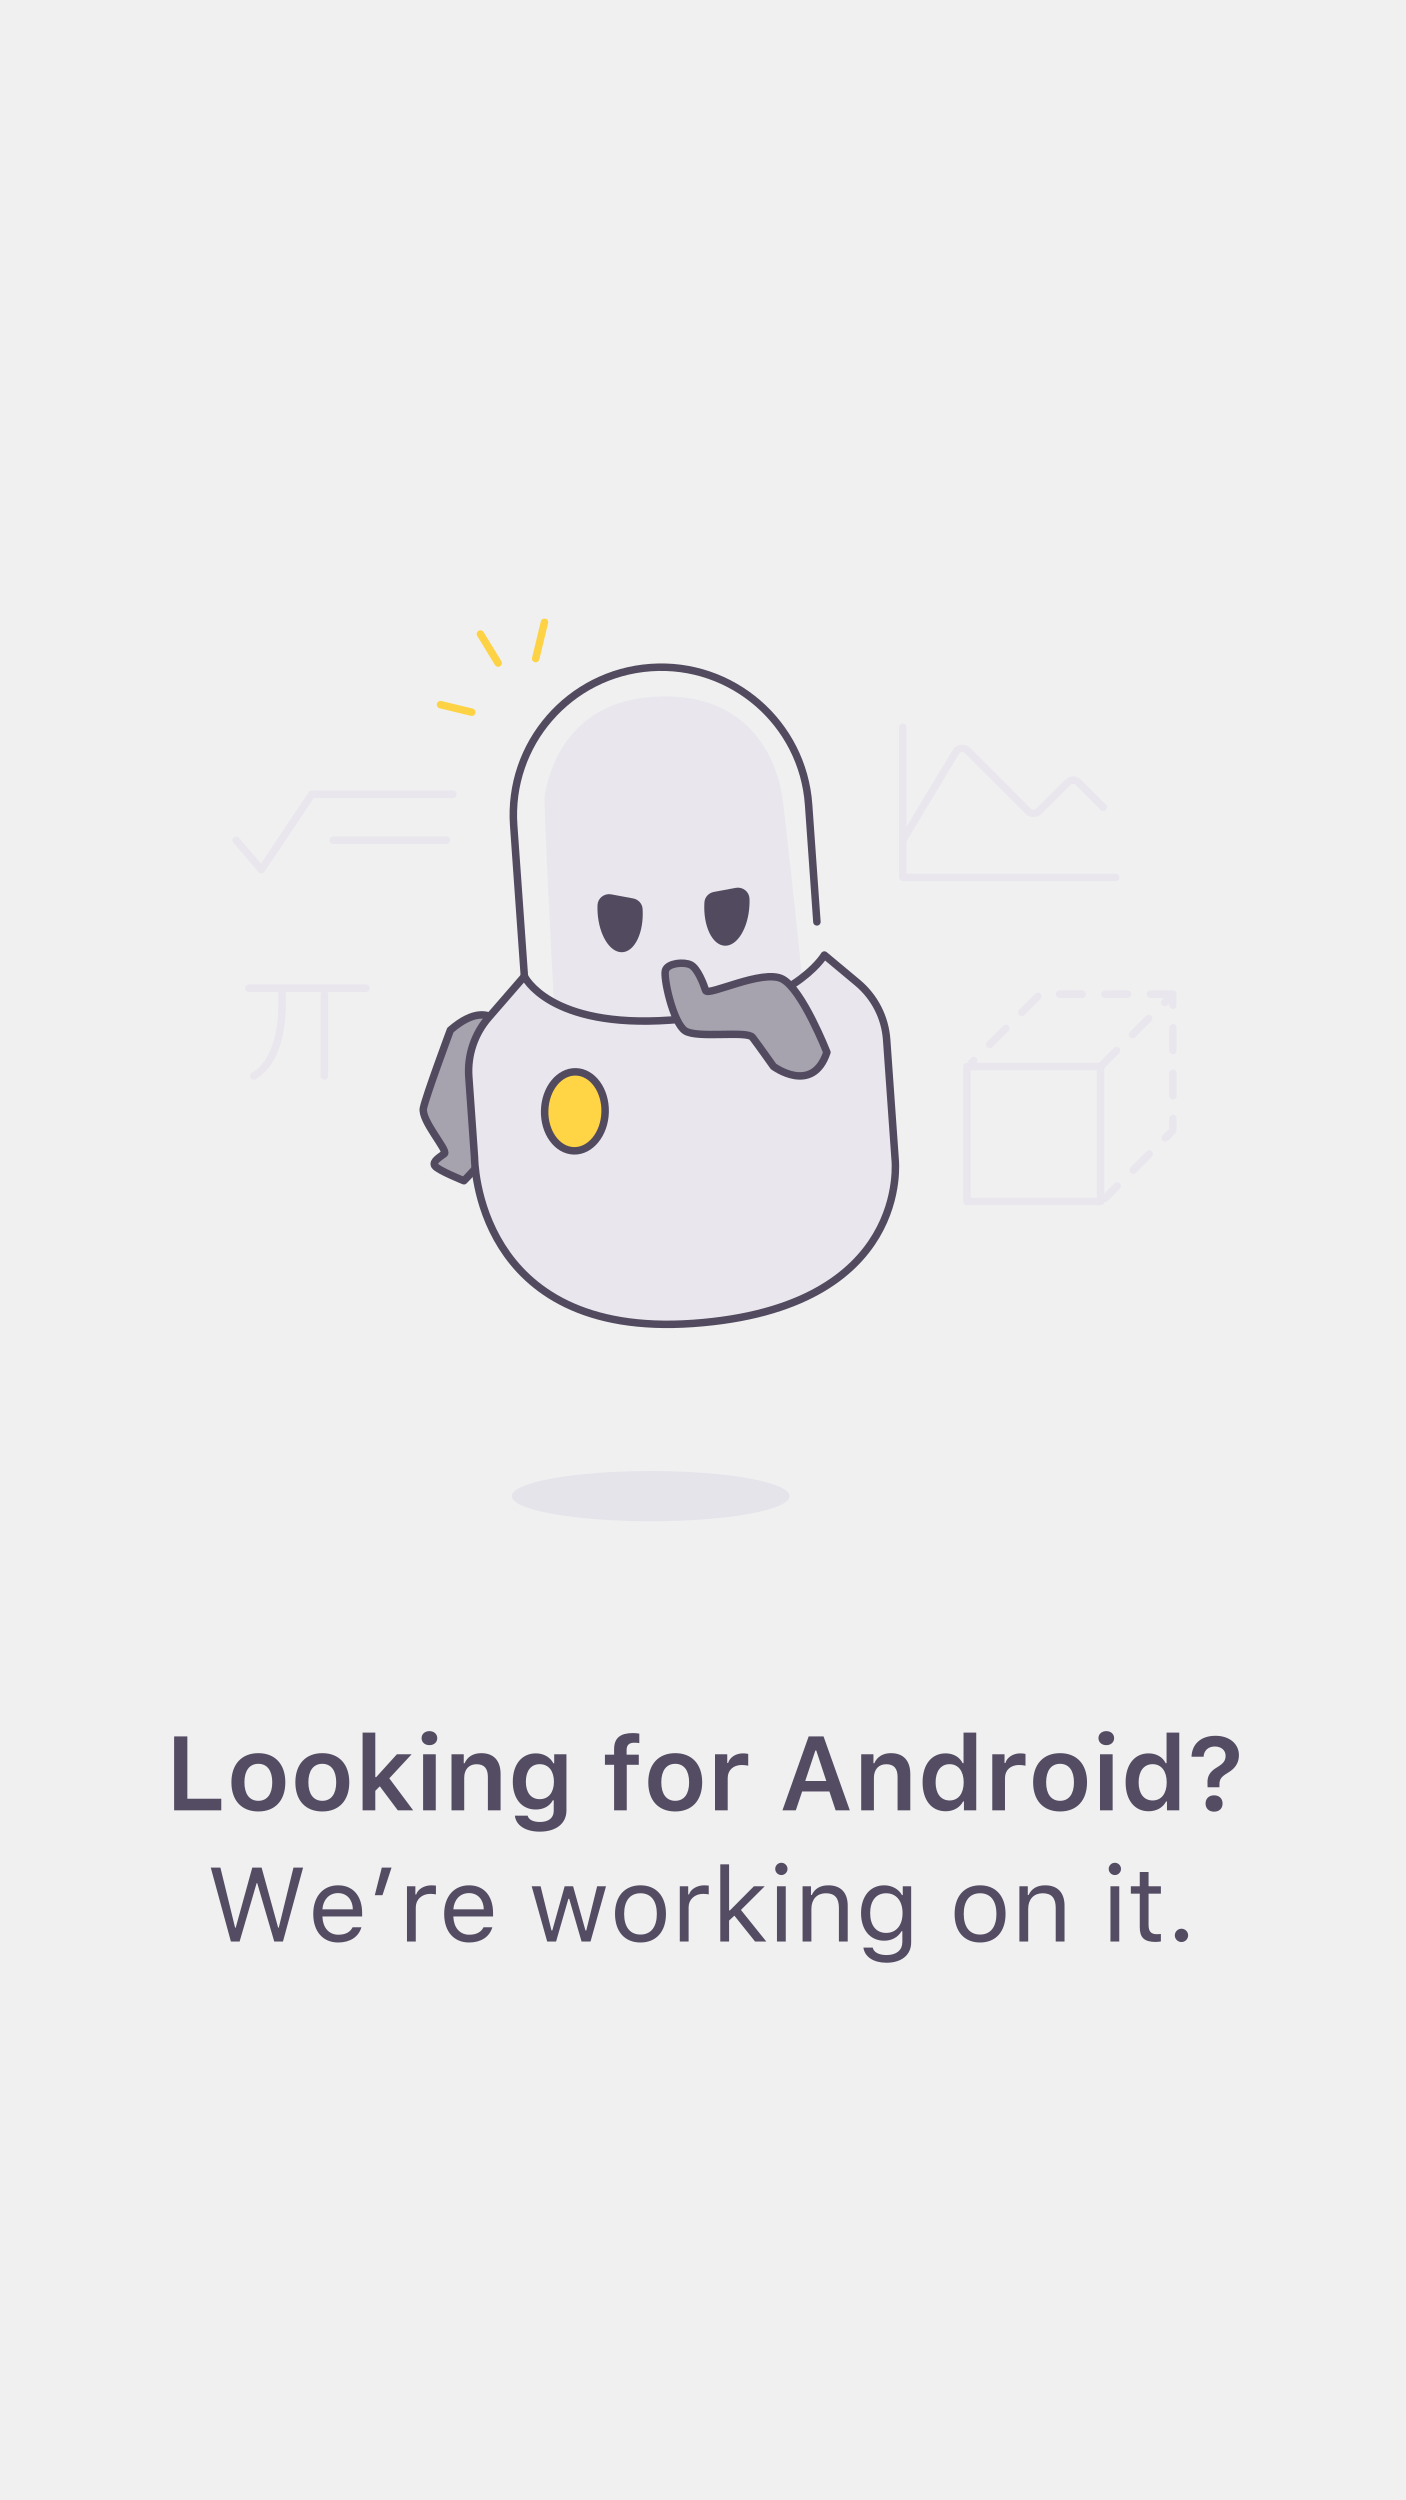
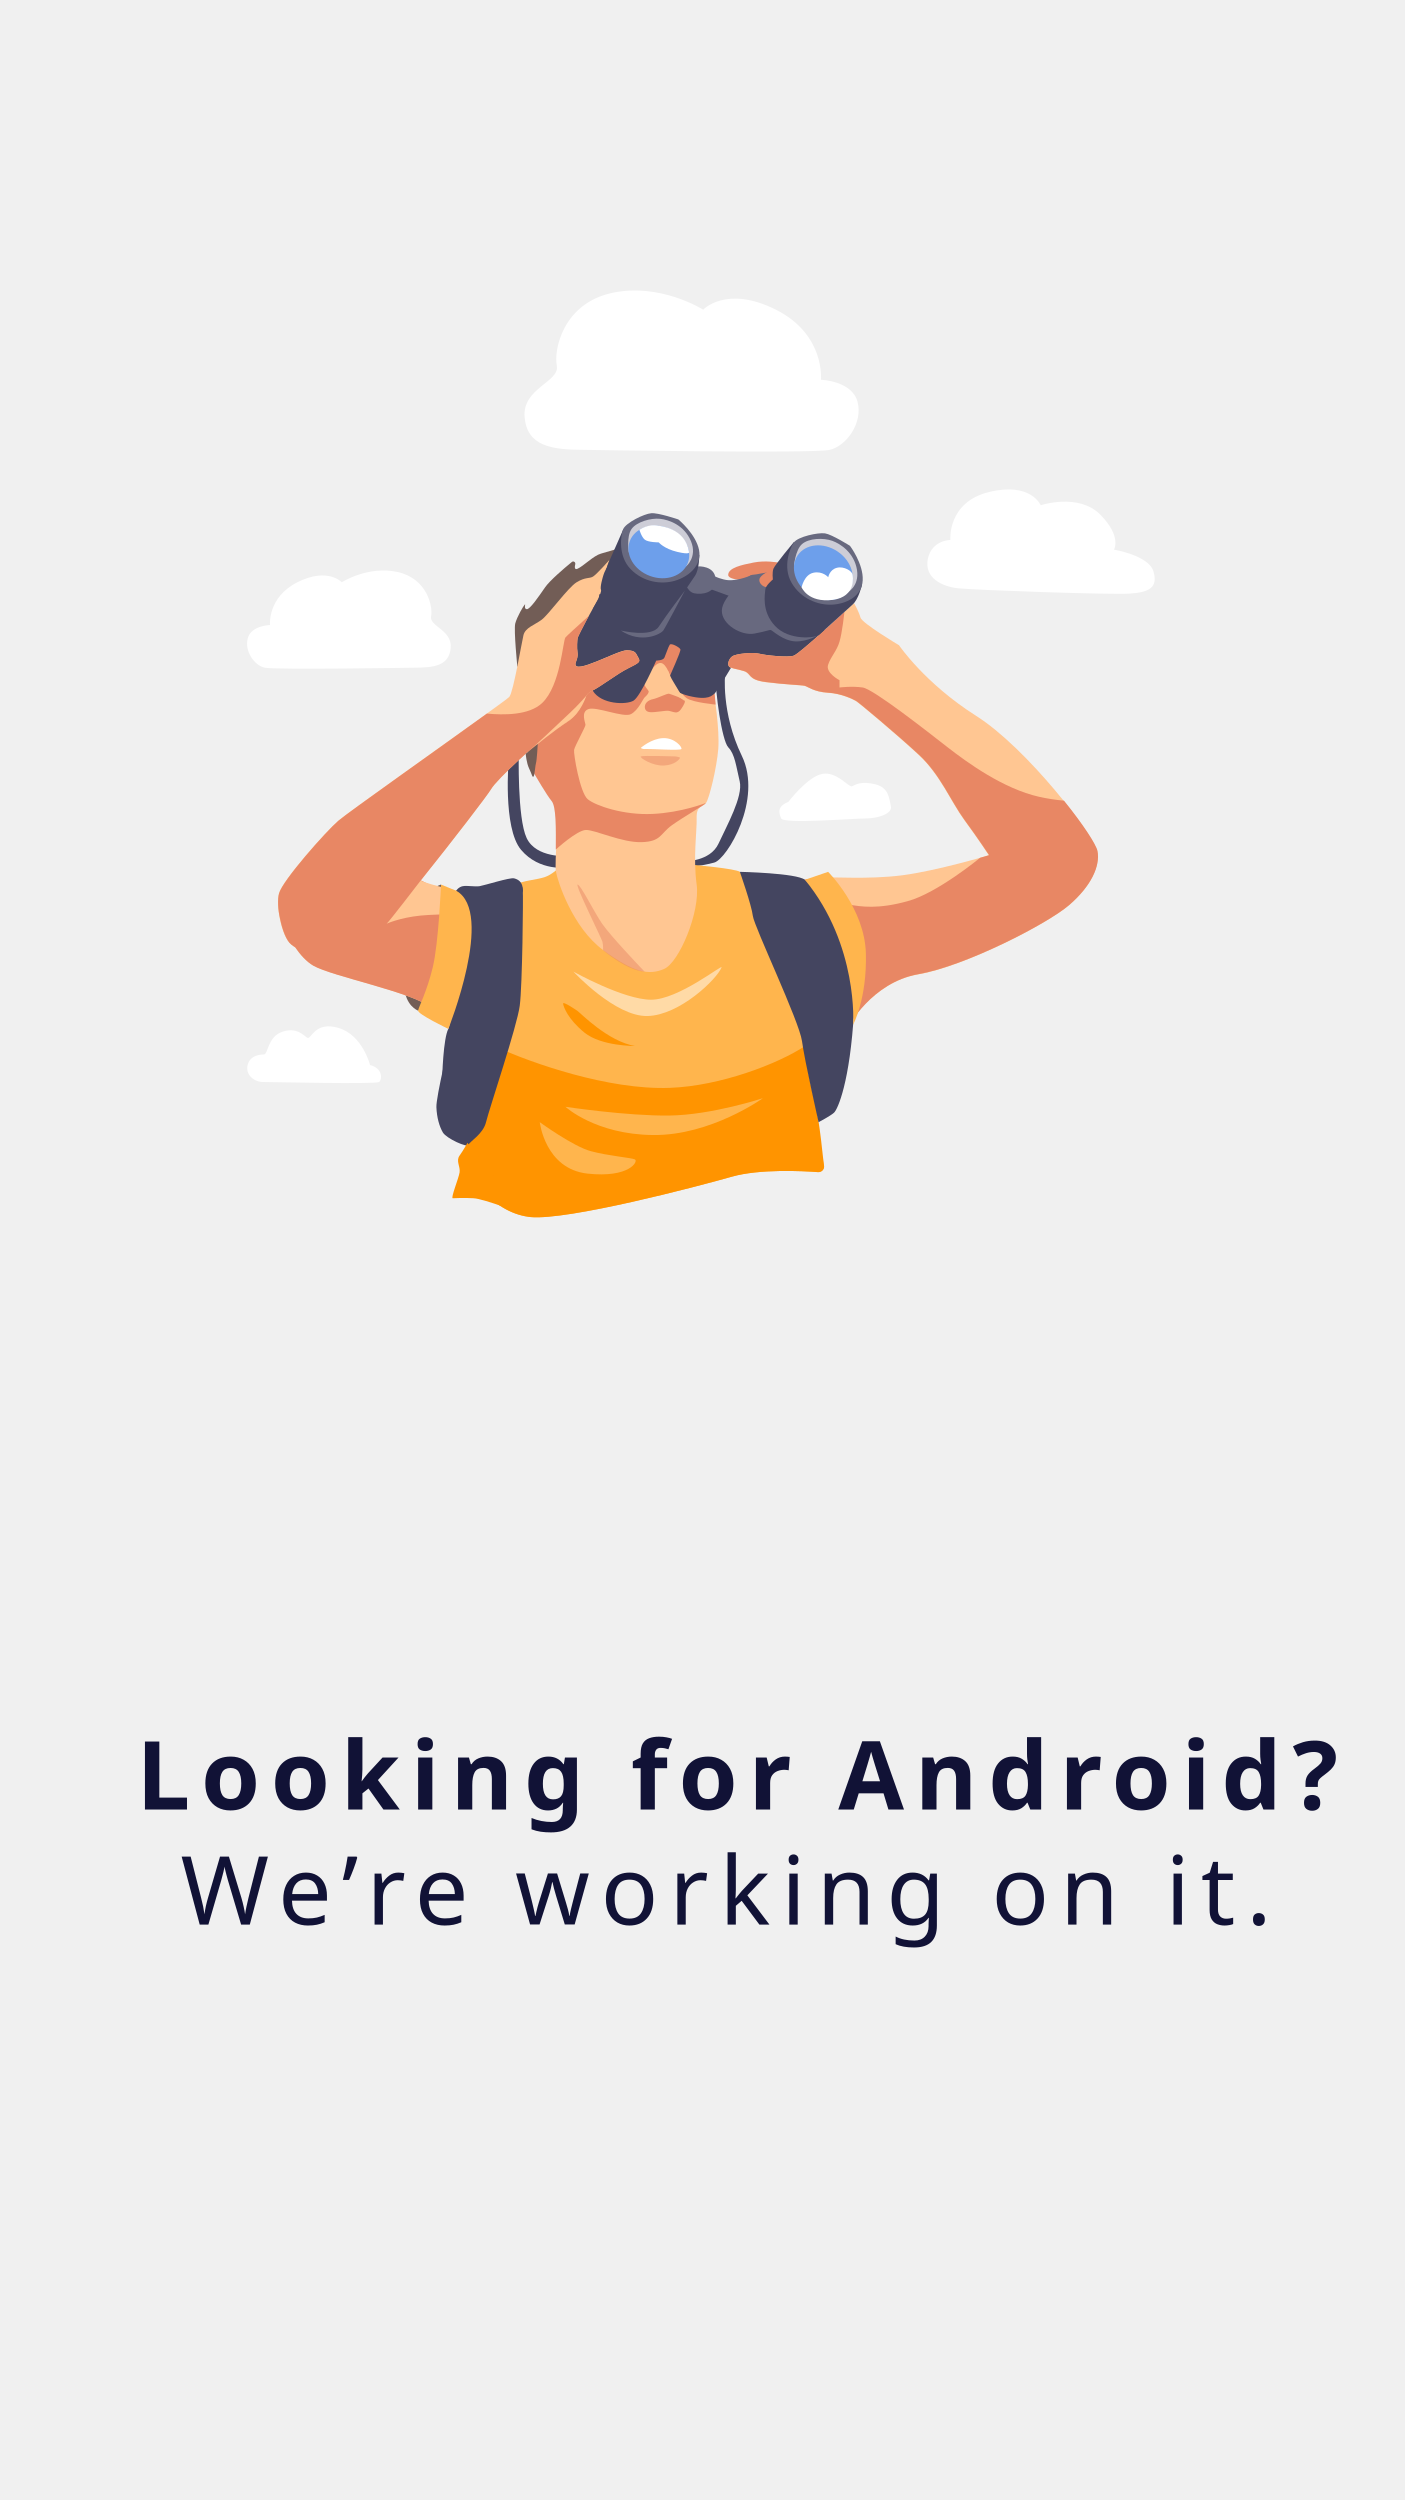
- <svg xmlns="http://www.w3.org/2000/svg" height="667" viewBox="0 0 375 667" width="375">
-   <mask id="a" fill="#fff">
-     <path d="m0 240.883h251.951v-240.883h-251.951z" fill="#fff" fill-rule="evenodd" />
-   </mask>
-   <g fill="none" fill-rule="evenodd">
-     <g transform="translate(62 165)">
-       <path d="m58.162 109.83c12.381-10.742 15.953 3.246 15.953 3.246s-6.796 16.46-7.952 18.766c-1.155 2.308 1.842 9.498 1.971 10.553.128 1.056-6.356 7.628-6.356 7.628s-6.98-2.793-7.767-3.983c-.787-1.189 1.525-2.434 2.555-3.253 1.031-.82-6.274-8.825-5.603-12.12.67-3.295 7.199-20.837 7.199-20.837z" fill="#a6a3af" />
-       <path d="m58.162 109.83s-6.529 17.542-7.199 20.837c-.671 3.295 6.634 11.3 5.603 12.12-1.03.82-3.342 2.064-2.555 3.253.787 1.19 7.767 3.983 7.767 3.983s6.484-6.572 6.356-7.628c-.129-1.055-3.126-8.245-1.971-10.553 1.156-2.307 7.952-18.766 7.952-18.766s-3.572-13.988-15.953-3.246z" stroke="#524a5f" stroke-linecap="round" stroke-linejoin="round" stroke-width="2" />
-       <path d="m85.79 102.484s-2.89-53.97-2.476-55.263 2.922-24.488 28.656-26.303c21.812-1.54 31.823 11.395 34.6 25.608.692 3.542 5.463 49.331 5.463 49.331s-29.051 21.77-66.243 6.627" fill="#e9e6ed" />
-       <path d="m176.823 144.332-2.265-31.957a21.789 21.789 0 0 0 -7.775-15.191l-8.842-7.377s-8.717 15.067-41.094 17.36c-32.377 2.295-38.942-11.69-38.942-11.69l-9.547 11.004a21.79 21.79 0 0 0 -5.278 15.82l1.528 21.563s-.085 48.363 58.32 44.224c58.405-4.138 53.895-43.756 53.895-43.756" fill="#e9e6ed" />
-       <path d="m176.823 144.332-2.265-31.957a21.789 21.789 0 0 0 -7.775-15.191l-8.842-7.377s-8.717 15.067-41.094 17.36c-32.377 2.295-38.942-11.69-38.942-11.69l-9.547 11.004a21.79 21.79 0 0 0 -5.278 15.82l1.528 21.563s-.085 48.363 58.32 44.224c58.405-4.138 53.895-43.756 53.895-43.756z" stroke="#524a5f" stroke-linecap="round" stroke-linejoin="round" stroke-width="2" />
-       <path d="m77.905 95.478-2.852-40.245c-1.54-21.726 14.826-40.587 36.552-42.127s40.587 14.826 42.127 36.552l2.217 31.3" stroke="#524a5f" stroke-linecap="round" stroke-linejoin="round" stroke-width="2" />
-       <path d="m148.669 234.173c0 3.706-16.593 6.71-37.062 6.71-20.468 0-37.061-3.005-37.061-6.71 0-3.708 16.593-6.712 37.06-6.712 20.47 0 37.063 3.004 37.063 6.712" fill="#e6e4eb" />
-       <path d="m99.446 131.72c-.155 5.82-3.892 10.443-8.348 10.324-4.456-.118-7.942-4.933-7.787-10.754.155-5.82 3.892-10.444 8.348-10.325 4.455.118 7.942 4.933 7.787 10.754" fill="#ffd445" />
-       <path d="m99.446 131.72c-.155 5.82-3.892 10.443-8.348 10.324-4.456-.118-7.942-4.933-7.787-10.754.155-5.82 3.892-10.444 8.348-10.325 4.455.118 7.942 4.933 7.787 10.754z" stroke="#524a5f" stroke-linecap="round" stroke-linejoin="round" stroke-width="2" />
-       <path d="m158.618 115.751s-6.618-16.861-11.916-19.563c-5.297-2.7-19.902 4.753-20.434 3.07-.533-1.684-2.146-5.894-3.957-6.81-1.81-.919-6.152-.517-6.77 1.435s2.056 14.005 5.24 16.134c3.186 2.13 16.547-.117 17.98 1.746 1.434 1.863 5.598 7.76 5.598 7.76s10.439 7.713 14.259-3.772" fill="#a6a3af" />
-       <path d="m158.618 115.751s-6.618-16.861-11.916-19.563c-5.297-2.7-19.902 4.753-20.434 3.07-.533-1.684-2.146-5.894-3.957-6.81-1.81-.919-6.152-.517-6.77 1.435s2.056 14.005 5.24 16.134c3.186 2.13 16.547-.117 17.98 1.746 1.434 1.863 5.598 7.76 5.598 7.76s10.439 7.713 14.259-3.772z" stroke="#524a5f" stroke-linecap="round" stroke-linejoin="round" stroke-width="2" />
-       <path d="m101.07 73.612c-1.839-.341-3.59 1.009-3.658 2.877a20.41 20.41 0 0 0 .018 1.846c.336 6.1 3.3 10.899 6.62 10.715 3.321-.182 5.74-5.276 5.404-11.376a14.889 14.889 0 0 0 -.013-.218c-.092-1.38-1.155-2.502-2.516-2.755l-5.856-1.09zm33.24-1.733c1.838-.342 3.589 1.008 3.657 2.876a20.41 20.41 0 0 1 -.018 1.848c-.336 6.1-3.3 10.898-6.62 10.714-3.321-.182-5.74-5.276-5.404-11.376l.013-.218c.092-1.38 1.155-2.502 2.516-2.755l5.856-1.09z" fill="#524a5f" />
-       <g stroke-linecap="round" stroke-linejoin="round" stroke-width="2">
-         <path d="m178.857 29.048v40.033h56.82" stroke="#e9e6ed" />
-         <path d="m178.857 59.178 14.136-23.544a2.018 2.018 0 0 1 3.156-.39l16.174 16.175a2.017 2.017 0 0 0 2.853 0l7.684-7.683a2.016 2.016 0 0 1 2.852 0l6.64 6.638m-231.352 8.804 6.725 7.862 13.448-20.124h37.656" stroke="#e9e6ed" />
-         <path d="m195.98 155.551h35.639v-35.975h-35.639z" mask="url(#a)" stroke="#e9e6ed" />
-         <path d="m231.619 119.577 19.333-19.333v36.312l-18.156 18.155m18.155-54.467h-35.471l-18.292 18.292" mask="url(#a)" stroke="#e9e6ed" stroke-dasharray="6.052 0 0" />
-         <path d="m26.889 59.178h30.259m-52.786 39.466h31.268m-22.526 0s2.017 17.912-7.397 23.414m18.828-21.814v21.813" mask="url(#a)" stroke="#e9e6ed" />
-         <path d="m55.537 23 8.319 2.012m2.319-20.857 4.73 7.748m10.021-1.198 2.348-9.705" mask="url(#a)" stroke="#fdd345" />
+ <svg xmlns="http://www.w3.org/2000/svg" viewBox="0 0 354 630" version="1.1">
+   <g id="Artboard" stroke="none" stroke-width="1" fill="none" fill-rule="evenodd">
+     <g id="Group-2" transform="translate(34, 73)">
+       <text id="Looking-for-Android?" font-family="SkyscannerRelative-Bold, Skyscanner Relative" font-size="24" font-weight="bold" letter-spacing="2.743" fill="#111236">
+         <tspan x="0.371" y="383">Looking for Android?</tspan>
+         <tspan x="11.495" y="412" font-family="SkyscannerRelative-Book, Skyscanner Relative" font-weight="300">We’re working on it.</tspan>
+       </text>
+       <g id="NoFlightsFoundDayView-05" transform="translate(28, 0)" fill-rule="nonzero">
+         <g id="Group" transform="translate(8, 56)">
+           <g>
+             <path d="M35.331,125.669 C35.331,125.669 32.058,124.466 31.891,119.49 C31.724,114.514 33.06,96.648 41.108,93.909 L46.05,112.344 L42.611,122.964" id="Path" fill="#725D56" />
+             <path d="M60.376,39.04 C60.376,39.04 59.441,29.789 59.842,28.119 C60.276,26.45 61.946,23.611 62.246,23.344 C62.547,23.077 61.912,24.412 62.714,24.513 C63.515,24.646 65.719,21.373 67.389,18.969 C68.558,17.299 72.097,14.26 74.101,12.624 C74.502,12.29 75.069,12.657 74.969,13.158 C74.769,13.959 74.802,14.661 75.537,14.327 C77.04,13.659 79.544,11.054 81.414,10.52 C83.284,9.985 86.557,9.017 86.557,9.017 L84.854,17.767" id="Path" fill="#725D56" />
+             <path d="M58.206,62.283 C58.206,62.283 56.636,79.616 61.311,85.159 C65.986,90.703 72.966,89.601 72.966,89.601 L72.966,86.729 C72.966,86.729 65.118,87.297 62.714,82.187 C60.309,77.078 60.743,60.547 60.743,60.547" id="Path" fill="#444560" />
+             <path d="M112.738,40.71 C112.738,40.71 111.636,50.495 116.945,61.482 C122.255,72.469 113.205,87.464 109.999,88.365 C106.794,89.267 102.619,89.601 102.619,89.601 L102.619,88.032 C102.619,88.032 108.964,88.132 111.068,83.59 C113.172,79.048 117.279,71.701 116.411,67.927 C115.509,64.153 115.209,61.081 113.539,59.344 C111.869,57.608 110.2,44.951 110.367,41.377" id="Path" fill="#444560" />
+             <path d="M125.995,12.757 C125.995,12.757 122.99,12.156 119.917,12.757 C116.845,13.358 113.539,14.093 113.506,15.863 C113.472,17.666 121.353,17.199 121.353,17.199 L127.097,16.698" id="Path" fill="#E88764" />
+             <path d="M104.924,88.967 C104.924,88.967 115.409,89.902 116.444,90.703 C117.48,91.505 118.615,96.982 119.416,99.119 C120.218,101.256 131.739,124.5 132.473,130.277 C133.208,136.021 132.874,142.834 134.21,148.077 C135.546,153.32 137.382,163.807 137.616,164.642 C137.616,164.642 137.616,164.675 137.616,164.675 C137.817,165.577 137.082,166.445 136.113,166.378 C132.206,166.078 121.42,165.543 114.441,167.514 C105.792,169.985 72.999,178.601 63.649,177.699 C63.482,177.699 63.315,177.666 63.148,177.633 C54.165,176.43 45.816,166.779 48.421,158.063 C50.358,151.651 53.063,142.801 55.534,135.42 C59.942,122.162 61.278,100.989 61.077,98.618 C60.877,96.247 59.742,94.51 60.476,93.776 C61.211,93.041 65.385,92.674 67.255,92.039 C69.092,91.438 70.862,89.668 70.862,89.668" id="Path" fill="#FFB54D" />
+             <path d="M109.966,45.886 C109.966,45.886 111.402,54.936 111.001,59.779 C110.601,64.621 108.73,72.202 107.929,73.337 C107.094,74.473 105.458,73.938 105.558,77.144 C105.658,80.317 104.623,87.03 105.558,93.909 C106.493,100.789 101.15,113.546 97.343,115.182 C93.536,116.819 89.729,116.117 82.015,110.44 C74.301,104.796 70.494,93.074 70.094,90.603 C69.693,88.132 70.929,76.41 70.094,73.738 C69.259,71.066 66.387,67.76 65.051,64.487 C63.716,61.181 65.051,55.638 65.051,55.638 L78.709,43.515 C78.709,43.515 78.81,46.186 83.551,47.623 C88.293,49.059 90.831,46.387 91.132,45.352 C91.466,44.316 94.939,37.537 95.373,37.437 C95.774,37.337 97.109,37.036 97.443,36.201 C97.744,35.366 98.579,33.329 99.08,33.229 C99.581,33.129 101.15,33.429 101.451,34.565 C101.751,35.7 99.146,39.908 99.046,41.745 C98.946,43.582 101.885,46.253 104.957,46.687 C108.029,47.122 109.966,45.886 109.966,45.886 Z" id="Path" fill="#FFC692" />
+             <path d="M107.896,73.337 C107.896,73.337 101.751,75.775 94.471,76.109 C87.191,76.477 80.079,74.039 78.108,72.402 C76.138,70.766 74.502,60.947 74.669,59.979 C74.836,59.011 77.541,54.202 77.541,53.667 C77.541,53.133 76.272,50.428 78.275,49.693 C80.245,48.958 87.091,51.931 88.995,50.962 C90.898,49.96 92.034,47.088 92.468,46.721 C92.868,46.353 93.336,45.919 93.469,45.385 C93.603,44.851 91.8,43.782 92.468,42.48 C93.136,41.177 95.039,37.904 96.542,38.071 C98.011,38.238 99.013,41.745 99.013,41.745 C99.013,41.745 101.551,45.953 103.12,46.988 C104.69,48.023 110.333,48.558 110.333,48.558 C110.333,48.558 109.999,43.481 109.465,42.747 C108.931,42.012 100.716,30.724 100.716,30.724 L79.277,32.26 L62.881,58.81 C62.881,58.81 63.181,61.949 63.515,62.651 C63.849,63.352 63.983,64.922 64.417,65.623 C64.851,66.324 67.823,71.467 68.992,72.836 C70.161,74.206 70.094,79.616 70.06,85.093 C70.06,85.093 75.37,80.217 77.641,80.15 C79.912,80.083 86.757,83.389 91.7,83.223 C96.642,83.056 96.308,81.152 99.28,78.981 C102.252,76.844 107.662,73.805 107.896,73.337 Z" id="Path" fill="#E88764" />
+             <path d="M111.903,24.847 C111.903,24.847 110.4,22.242 108.33,21.974 C106.259,21.707 104.623,21.974 104.623,21.974 C104.623,21.974 103.454,27.017 99.48,27.351 C95.506,27.685 93.369,24.513 93.436,24.312 C93.503,24.112 106.359,14.36 106.359,14.36 C106.359,14.36 110.701,16.998 113.472,17.199 C116.244,17.399 119.55,15.863 119.55,15.863" id="Path" fill="#68697F" />
+             <path d="M133.075,36.836 L114.441,38.906 C114.441,38.906 110.434,45.652 109.966,45.886 C109.465,46.12 108.73,47.656 103.521,46.353 C98.312,45.051 98.579,42.346 98.679,41.778 C98.779,41.177 101.718,35.099 101.451,34.598 C101.183,34.097 99.146,32.962 98.779,33.463 C98.412,33.997 97.777,35.967 97.443,36.702 C97.143,37.47 95.373,37.47 95.373,37.47 C95.373,37.47 91.432,46.454 89.663,47.556 C87.893,48.658 81.481,48.558 79.377,45.051 C77.273,41.544 74.802,42.045 74.335,40.776 C73.867,39.474 74.669,25.982 74.869,25.848 C75.069,25.715 81.181,19.036 81.181,19.036 L83.051,16.698 C83.051,16.698 88.293,16.197 88.861,16.698 C89.395,17.199 105.658,18.234 105.658,18.234 L117.713,22.609 L133.609,27.886 L138.752,30.156" id="Path" fill="#444560" />
+             <path d="M123.624,15.329 C123.324,15.095 120.619,15.83 119.583,15.863 C118.548,15.896 111.97,21.307 111.903,24.847 C111.836,28.42 116.912,31.292 120.118,30.657 C123.324,30.056 123.824,29.689 124.225,29.756 C124.626,29.823 127.297,32.494 130.403,32.628 C133.509,32.761 136.447,30.925 136.447,30.925" id="Path" fill="#68697F" />
+             <path d="M0.534,102.626 C0.033,100.188 -0.1,97.65 0.301,96.113 C1.202,92.841 12.122,80.517 15.228,77.846 C18.333,75.174 57.27,47.789 58.339,46.621 C59.374,45.452 61.445,32.962 61.912,31.058 C62.38,29.155 64.684,28.52 66.487,27.184 C68.29,25.848 73.099,19.102 75.303,17.733 C77.541,16.364 78.509,16.865 79.444,16.297 C80.379,15.729 83.585,12.089 83.585,12.089 C83.418,12.49 83.151,13.225 82.884,14.06 L84.119,13.993 C84.119,13.993 84.32,16.464 84.119,17.165 C83.919,17.867 82.55,20.772 81.247,20.739 C81.181,20.739 81.114,20.739 81.047,20.739 C80.913,21.54 80.913,21.874 80.913,21.874 C79.678,23.544 75.637,31.259 75.57,31.759 C75.47,32.26 75.337,34.231 75.537,35.4 C75.737,36.602 75.136,37.637 75.036,38.138 C74.468,41.277 85.555,34.832 87.959,34.865 C90.364,34.899 90.197,35.7 90.865,36.735 C91.499,37.804 91.032,38.038 88.293,39.407 C85.522,40.776 81.381,44.016 79.344,44.984 C77.273,45.953 77.741,46.888 75.971,49.793 C74.201,52.699 71.129,53.934 68.758,55.571 C66.354,57.241 55.233,67.226 53.731,69.864 C52.929,71.267 44.38,82.421 36.032,92.841 C36.633,93.141 37.301,93.475 38.036,93.842 C42.778,96.214 48.087,96.113 48.087,96.113 C48.087,96.113 45.215,130.244 44.28,130.678 C43.345,131.079 43.679,128.908 38.637,124.901 C33.594,120.893 13.758,117.086 8.916,114.314 C7.213,113.312 5.644,111.576 4.375,109.705 C4.041,109.505 3.707,109.271 3.339,108.971 C2.137,108.069 1.102,105.397 0.534,102.626 L0.534,102.626 L0.534,102.626 Z" id="Path" fill="#FFC692" />
+             <path d="M143.761,24.312 C143.761,24.312 131.538,35.734 130.002,36.235 C128.466,36.735 122.923,36.134 121.353,35.734 C119.817,35.333 115.376,35.7 114.474,36.435 C113.573,37.17 113.239,38.505 113.74,39.006 C114.24,39.507 115.476,39.507 117.446,40.142 C119.383,40.743 118.281,42.313 122.99,42.914 C127.698,43.515 131.939,43.648 132.741,43.849 C133.575,44.049 135.112,45.352 138.585,45.585 C142.091,45.786 144.963,47.255 145.664,47.656 C146.399,48.057 156.05,56.172 161.493,61.215 C166.936,66.257 169.607,73.037 173.014,77.679 C176.42,82.321 179.192,86.529 179.192,86.529 C179.192,86.529 166.135,90.436 157.385,91.571 C148.636,92.707 139.219,91.872 136.848,92.173 C134.477,92.473 129.535,93.208 129.535,93.208 C129.535,93.208 138.284,101.223 141.456,109.238 C144.629,117.253 143.627,129.91 143.627,129.91 C143.627,129.91 149.571,118.589 161.393,116.552 C173.214,114.514 193.985,103.794 199.428,99.086 C204.871,94.377 207.242,89.334 206.508,85.527 C205.773,81.72 188.943,59.612 175.986,51.396 C163.029,43.181 156.55,33.596 156.55,33.596 C156.55,33.596 147.2,28.053 146.833,26.617 C146.466,25.18 145.23,23.01 145.23,23.01 L143.761,24.312 Z" id="Path" fill="#FFC692" />
+             <path d="M101.551,49.793 C101.551,49.793 102.72,48.224 102.586,47.656 C102.452,47.088 99.08,45.953 98.612,45.819 C98.145,45.686 95.807,46.921 94.538,47.188 C93.269,47.456 92.668,48.157 92.534,48.825 C92.401,49.493 92.601,50.328 93.77,50.461 C94.939,50.595 97.744,49.994 98.512,50.127 C99.28,50.261 100.081,50.662 100.649,50.495 C101.217,50.328 101.551,49.793 101.551,49.793 Z" id="Path" fill="#E88764" />
+             <path d="M124.926,14.36 C124.926,14.36 121.287,15.763 121.353,17.199 C121.42,18.635 123.257,19.37 124.292,18.835 C125.327,18.301 127.097,17.199 127.097,17.199" id="Path" fill="#E88764" />
+             <path d="M105.959,13.726 C105.959,13.726 110.166,13.492 110.333,16.965 C110.5,20.438 106.86,20.939 104.924,20.505 C102.987,20.071 102.452,17.199 102.452,17.199" id="Path" fill="#68697F" />
+             <path d="M114.474,36.435 C115.409,35.7 119.817,35.299 121.353,35.734 C122.889,36.134 128.433,36.769 130.002,36.235 C131.271,35.8 139.887,27.919 142.792,25.214 L142.792,25.214 C142.792,25.214 142.258,30.357 141.557,32.695 C140.889,35.032 139.353,36.468 138.685,38.505 C137.983,40.576 141.557,42.413 141.557,42.413 L141.557,44.25 C141.557,44.25 144.662,43.849 147.401,44.25 C150.139,44.65 163.897,55.504 168.839,59.344 C173.782,63.185 182.831,69.764 191.881,71.801 C193.818,72.235 195.955,72.569 198.126,72.77 C202.901,78.681 206.241,83.79 206.574,85.46 C207.309,89.267 204.938,94.31 199.495,99.019 C194.052,103.761 173.281,114.448 161.459,116.485 C149.638,118.555 143.694,129.843 143.694,129.843 C143.694,129.843 144.729,117.186 141.523,109.171 C138.351,101.156 129.602,93.141 129.602,93.141 C129.602,93.141 132.24,92.74 134.577,92.44 C134.911,93.275 135.345,94.21 135.746,94.811 C136.781,96.247 140.488,98.317 143.761,98.919 C147.067,99.52 151.341,100.154 158.754,98.084 C166.168,96.08 176.988,87.163 176.988,87.163 L176.988,87.163 C178.39,86.762 179.258,86.495 179.258,86.495 C179.258,86.495 176.487,82.287 173.08,77.645 C169.674,73.003 167.003,66.224 161.56,61.181 C156.116,56.138 146.432,48.023 145.731,47.623 C144.996,47.222 142.124,45.752 138.651,45.552 C135.145,45.352 133.609,44.049 132.807,43.815 C131.973,43.615 127.765,43.515 123.056,42.88 C118.314,42.279 119.45,40.71 117.513,40.108 C115.576,39.507 114.341,39.507 113.806,38.973 C113.239,38.505 113.539,37.17 114.474,36.435 Z" id="Path" fill="#E88764" />
+             <path d="M147.2,18.468 C147.2,18.468 146.365,22.008 144.863,23.344 C143.36,24.68 137.449,30.09 136.447,30.958 C135.446,31.826 128.8,32.461 125.327,28.754 C121.821,25.047 122.789,20.605 122.856,19.57 C122.923,18.535 124.76,17.032 124.76,17.032 C124.76,17.032 124.559,15.295 124.893,14.327 C125.227,13.392 130.036,7.614 130.036,7.614" id="Path" fill="#444560" />
+             <path d="M144.195,8.549 C144.195,8.549 147.634,13.125 147.401,17.266 C147.2,21.373 143.093,23.244 139.586,23.377 C136.08,23.511 131.839,21.874 129.501,17.9 C127.164,13.926 129.034,9.117 130.069,7.681 C131.104,6.245 136.147,5.143 137.917,5.41 C139.653,5.677 144.195,8.549 144.195,8.549 Z" id="Path" fill="#68697F" />
+             <path d="M143.26,20.505 C143.26,20.505 146.632,18.969 145.965,14.627 C145.263,10.319 141.857,8.048 139.72,7.28 C137.583,6.512 133.843,6.579 132.106,8.115 C130.403,9.618 130.069,13.659 130.069,13.659" id="Path" fill="#CDCDD7" />
+             <ellipse id="Oval" fill="#6D9FEB" transform="translate(137.479, 15.32892) rotate(-55.98575) translate(-137.479, -15.32892) " cx="137.479" cy="15.329" rx="6.445" ry="7.814" />
+             <path d="M55.601,135.42 C55.634,135.32 55.668,135.22 55.701,135.12 C63.716,138.726 83.184,145.74 98.846,145.138 C111.502,144.671 126.095,139.094 132.874,134.585 C133.175,139.227 134.277,144.571 135.312,148.578 C136.648,153.821 137.449,163.807 137.65,164.642 C137.65,164.642 137.65,164.675 137.65,164.675 C137.85,165.577 137.115,166.445 136.147,166.378 C132.24,166.078 121.454,165.543 114.474,167.514 C105.825,169.985 73.032,178.601 63.682,177.699 C63.515,177.699 63.348,177.666 63.181,177.633 C54.198,176.43 45.85,166.779 48.455,158.063 C50.425,151.684 53.13,142.801 55.601,135.42 Z" id="Path" fill="#FF9400" />
+             <path d="M106.226,10.82 C106.226,10.82 106.259,14.46 105.124,16.13 C103.955,17.8 99.514,24.446 98.779,25.514 C98.044,26.583 91.733,28.787 87.459,26.015 C83.184,23.244 83.051,18.702 82.884,17.666 C82.717,16.665 82.783,14.36 82.783,14.36 C82.783,14.36 83.518,12.356 83.652,12.123 C84.086,11.221 87.058,4.408 87.058,4.408" id="Path" fill="#444560" />
+             <path d="M100.95,1.904 C100.95,1.904 105.358,5.544 106.159,9.585 C106.927,13.626 103.387,16.397 100.015,17.366 C96.642,18.334 92.134,17.733 88.928,14.427 C85.722,11.121 86.39,6.011 87.024,4.375 C87.692,2.738 92.334,0.468 94.104,0.334 C95.84,0.167 100.95,1.904 100.95,1.904 Z" id="Path" fill="#68697F" />
+             <path d="M102.887,13.726 C102.887,13.726 105.792,11.421 104.122,7.38 C102.452,3.34 98.579,1.97 96.308,1.737 C94.071,1.503 90.431,2.471 89.128,4.341 C87.826,6.212 88.46,10.219 88.46,10.219" id="Path" fill="#CDCDD7" />
+             <ellipse id="Oval" fill="#6D9FEB" transform="translate(96.02675, 10.09832) rotate(-69.72025) translate(-96.02675, -10.09832) " cx="96.027" cy="10.098" rx="6.445" ry="7.814" />
+             <path d="M116.444,90.703 C116.444,90.703 130.704,91.004 132.841,92.707 C134.978,94.41 146.265,107.568 145.23,125.669 C144.195,143.769 141.089,150.549 140.187,151.383 C139.286,152.218 136.28,153.788 136.28,153.788 C136.28,153.788 132.774,138.392 132.106,133.383 C131.438,128.374 120.051,104.529 119.717,101.824 C119.416,99.152 116.444,90.703 116.444,90.703 Z" id="Path" fill="#444560" />
+             <path d="M61.011,93.375 C61.011,93.375 49.857,95.011 48.421,95.546 C46.985,96.047 46.885,119.29 45.015,126.37 C43.178,133.45 39.872,147.443 39.972,150.014 C40.073,152.586 40.707,154.857 41.609,156.393 C42.544,157.929 47.82,160.3 48.054,159.499 C48.288,158.697 51.794,156.794 52.495,153.721 C53.23,150.649 60.343,129.476 60.977,124.433 C61.645,119.39 61.879,96.581 61.745,95.445 C61.645,94.31 61.011,93.375 61.011,93.375 Z" id="Path" fill="#444560" />
+             <path d="M122.255,147.743 C122.255,147.743 109.365,151.985 98.679,152.118 C87.993,152.252 72.498,149.914 72.498,149.914 C72.498,149.914 80.045,156.894 94.571,157.027 C109.098,157.194 122.255,147.743 122.255,147.743 Z" id="Path" fill="#FFB54D" />
+             <path d="M0.334,96.113 C1.236,92.841 12.155,80.517 15.261,77.846 C17.632,75.775 41.442,58.977 52.696,50.829 C56.836,51.196 63.281,51.329 66.621,48.157 C71.296,43.715 71.83,32.427 72.498,31.626 C72.799,31.259 75.47,28.821 78.409,26.182 C77.006,28.754 75.637,31.492 75.57,31.793 C75.47,32.294 75.337,34.264 75.537,35.433 C75.737,36.635 75.136,37.671 75.036,38.171 C74.468,41.311 85.555,34.865 87.959,34.899 C90.364,34.932 90.197,35.734 90.865,36.769 C91.499,37.838 91.032,38.071 88.293,39.441 C85.522,40.81 81.381,44.049 79.344,45.018 C77.273,45.986 77.741,46.921 75.971,49.827 C74.201,52.732 71.129,53.968 68.758,55.604 C66.354,57.274 55.233,67.259 53.731,69.898 C52.929,71.3 44.38,82.454 36.032,92.874 C36.633,93.174 37.301,93.508 38.036,93.876 C42.778,96.247 48.087,96.147 48.087,96.147 C48.087,96.147 46.885,130.878 45.983,131.279 C45.048,131.68 43.713,128.941 38.67,124.934 C33.628,120.926 13.792,117.119 8.95,114.347 C7.246,113.346 5.677,111.609 4.408,109.739 C4.074,109.538 3.74,109.305 3.373,109.004 C2.204,108.069 1.169,105.397 0.601,102.626 L0.601,102.626 L0.601,102.626 C0.033,100.188 -0.1,97.65 0.334,96.113 Z" id="Path" fill="#E88764" />
+             <path d="M35.999,92.907 C35.999,92.907 27.717,103.694 27.416,103.794 C27.116,103.895 30.622,102.258 35.999,101.724 C41.375,101.223 47.853,101.49 47.853,101.49 L48.054,96.18 C48.054,96.18 38.036,93.943 35.999,92.907 Z" id="Path" fill="#FFC692" />
+             <path d="M91.132,114.481 C91.132,114.481 83.819,106.8 81.748,103.794 C79.678,100.789 76.372,94.009 75.57,93.909 C74.769,93.809 81.648,107.535 81.815,108.336 C82.015,109.138 81.982,110.474 81.982,110.474 C81.982,110.474 87.792,115.55 92.468,115.884 C92.468,115.85 91.566,114.915 91.132,114.481 Z" id="Path" fill="#E88764" opacity="0.5" />
+             <path d="M77.741,46.353 C77.741,46.353 76.405,50.695 73.199,52.732 C69.994,54.803 64.116,59.578 64.116,59.578 C64.116,59.578 71.83,52.331 73.734,50.528 C75.637,48.758 77.741,46.353 77.741,46.353 Z" id="Path" fill="#FFC692" />
+             <path d="M79.344,24.546 C79.344,24.546 81.782,20.305 81.448,19.637 C81.147,19.002 81.882,16.464 82.082,15.863 C82.249,15.229 82.884,14.093 82.884,14.093 C82.884,14.093 87.959,19.436 87.726,19.67 C87.492,19.904 87.726,23.377 87.726,23.377" id="Path" fill="#444560" />
+             <path d="M102.586,19.837 C102.586,19.837 97.777,28.988 97.143,29.889 C96.508,30.791 91.633,33.362 86.457,29.889 C86.457,29.889 94.137,31.759 96.007,28.921 C97.877,26.049 102.586,19.837 102.586,19.837 Z" id="Path" fill="#68697F" />
+             <path d="M111.836,114.782 C112.203,113.847 100.983,122.93 94.071,122.93 C87.158,122.93 74.502,115.85 74.502,115.85 C74.502,115.85 85.021,127.238 93.169,127.038 C101.317,126.838 110.701,117.687 111.836,114.782 Z" id="Path" fill="#FFFFFF" opacity="0.5" />
+             <path d="M75.504,125.735 C76.171,126.17 83.218,133.483 90.03,134.585 C90.03,134.585 81.548,134.686 77.273,131.212 C73.032,127.739 72.031,124.734 71.897,123.932 C71.797,123.164 75.504,125.735 75.504,125.735 Z" id="Path" fill="#FF9400" />
+             <path d="M41.408,144.27 C41.408,144.27 50.792,131.413 48.054,96.18 L44.982,95.479 C44.982,95.479 47.219,99.653 47.052,101.223 C46.885,102.792 44.213,127.806 42.978,130.277 C41.709,132.715 41.408,141.999 41.408,144.27 Z" id="Path" fill="#444560" />
+             <path d="M49.49,100.856 C49.49,100.856 61.812,97.65 61.779,95.412 C61.745,93.174 60.543,92.607 59.541,92.34 C58.539,92.072 52.094,94.11 50.892,94.31 C49.69,94.51 47.787,94.11 46.651,94.31 C45.549,94.51 44.948,95.445 44.948,95.445 C44.948,95.445 48.455,101.156 49.49,100.856 Z" id="Path" fill="#444560" />
+             <path d="M44.982,95.479 L41.141,93.909 C41.141,93.909 40.54,108.537 39.071,114.715 C37.568,120.926 35.498,124.767 35.364,125.669 C35.231,126.57 42.978,130.277 42.978,130.277 C42.978,130.277 54.733,100.922 44.982,95.479 Z" id="Path" fill="#FFB54D" />
+             <path d="M132.841,92.707 L138.685,90.703 C138.685,90.703 147.901,99.854 148.202,111.275 C148.503,122.696 144.996,129.209 144.996,129.209 C144.996,129.209 146.365,109.171 132.841,92.707 Z" id="Path" fill="#FFB54D" />
+             <path d="M66.02,153.788 C66.02,153.788 74.468,159.933 78.91,161.102 C83.351,162.304 89.095,162.738 89.996,163.172 C90.932,163.606 88.661,167.914 78.008,166.746 C67.355,165.543 66.02,153.788 66.02,153.788 Z" id="Path" fill="#FFB54D" />
+             <path d="M102.586,47.689 C102.586,47.689 100.449,44.016 99.747,42.914 C99.013,41.812 98.378,40.108 98.378,40.108 C98.378,40.108 96.575,42.313 96.876,42.847 C97.176,43.415 98.646,44.817 98.646,44.817" id="Path" fill="#FFC692" />
+             <path d="M96.007,3.507 C96.007,3.507 102.72,3.941 103.621,10.086 C103.621,10.086 104.122,10.887 100.716,10.086 C97.31,9.284 96.007,7.681 96.007,7.681 C96.007,7.681 93.302,7.681 92.468,6.98 C91.633,6.278 91.132,4.508 91.132,4.508 C91.132,4.508 93.403,2.872 96.007,3.507 Z" id="Path" fill="#FFFFFF" />
+             <path d="M132.006,19.002 C132.006,19.002 132.64,15.83 134.978,15.329 C137.316,14.828 138.718,16.464 138.718,16.464 C138.718,16.464 139.019,14.594 140.855,14.093 C142.692,13.592 144.829,14.961 144.863,15.863 C144.863,15.863 145.998,21.407 139.787,22.175 C133.575,22.943 132.006,19.002 132.006,19.002 Z" id="Path" fill="#FFFFFF" />
+           </g>
+           <path d="M91.499,59.445 C91.499,59.445 94.171,57.107 97.109,57.007 C100.048,56.907 101.951,59.278 101.718,59.745 C101.484,60.213 93.97,59.678 92.802,59.745 C91.666,59.845 91.499,59.445 91.499,59.445 Z" id="Path" fill="#FFFFFF" />
+           <path d="M100.182,61.615 C100.182,61.615 91.967,61.348 91.499,61.615 C91.032,61.883 94.404,64.053 97.276,63.92 C100.148,63.786 101.35,62.217 101.35,61.983 C101.35,61.749 100.182,61.615 100.182,61.615 Z" id="Path" fill="#E88764" opacity="0.5" />
+           <path d="M65.519,58.476 C65.519,58.476 65.285,62.651 65.085,63.218 C64.884,63.786 64.751,66.358 64.45,66.692 C64.15,67.026 64.049,66.124 63.348,64.688 C62.647,63.252 62.48,60.947 62.48,60.947 L65.519,58.476 Z" id="Path" fill="#725D56" />
+         </g>
+         <g id="Group" fill="#FFFFFF">
+           <path d="M42.328,95.259 C42.328,95.259 7.311,95.826 4.707,95.259 C2.103,94.691 -0.434,91.085 0.434,87.846 C1.302,84.608 6.042,84.508 6.042,84.508 C6.042,84.508 5.341,77.563 12.952,73.723 C20.563,69.883 24.135,73.723 24.135,73.723 C24.135,73.723 30.778,69.482 38.222,71.152 C45.666,72.821 47.135,79.866 46.635,82.337 C46.134,84.808 51.976,85.776 51.575,90.25 C51.174,94.725 47.536,95.259 42.328,95.259 Z" id="Path" />
+           <path d="M177.492,63.072 C177.492,63.072 176.691,53.556 187.239,50.985 C197.821,48.414 200.258,54.324 200.258,54.324 C200.258,54.324 209.805,51.152 215.28,56.694 C220.755,62.237 218.718,65.509 218.718,65.509 C218.718,65.509 227.464,66.945 228.666,70.985 C229.868,75.025 227.665,76.294 222.557,76.594 C217.483,76.895 183.534,75.693 179.495,75.259 C175.422,74.825 170.849,72.654 171.817,67.846 C172.818,63.072 177.492,63.072 177.492,63.072 Z" id="Path" />
+           <path d="M31.245,195.392 C31.245,195.392 29.409,187.88 23.334,186.043 C17.258,184.207 16.424,189.149 15.422,188.514 C14.421,187.88 12.785,185.776 9.113,187.012 C5.441,188.28 5.575,192.688 4.507,192.721 C3.438,192.755 1.001,192.955 0.401,195.392 C-0.2,197.83 2.036,199.666 4.273,199.666 C6.509,199.666 32.714,200.267 33.549,199.666 C34.317,199.032 34.517,196.194 31.245,195.392 Z" id="Path" />
+           <path d="M136.666,129.082 C136.666,129.082 141.406,122.805 145.145,122.037 C148.85,121.269 151.921,125.543 152.722,125.142 C153.523,124.741 155.026,123.773 158.564,124.641 C162.103,125.509 162.069,128.381 162.503,130.217 C162.904,132.053 159.265,133.255 156.094,133.255 C152.923,133.255 135.464,134.691 134.863,133.255 C134.229,131.82 133.828,130.184 136.666,129.082 Z" id="Path" />
+           <path d="M85.424,40.367 C85.424,40.367 142.841,41.336 147.081,40.367 C151.32,39.399 155.526,33.489 154.091,28.214 C152.656,22.938 144.878,22.705 144.878,22.705 C144.878,22.705 146.013,11.319 133.528,5.042 C121.043,-1.235 115.201,5.042 115.201,5.042 C115.201,5.042 104.352,-1.87 92.134,0.835 C79.916,3.539 77.513,15.092 78.314,19.165 C79.115,23.239 69.568,24.808 70.202,32.12 C70.836,39.432 76.912,40.367 85.424,40.367 Z" id="Path" />
+         </g>
+         <path d="M70,233 C70,233 60,229.093 57.336,228.959 C54.639,228.792 52.698,228.959 52.106,228.959 C51.514,228.959 53.586,223.95 53.816,222.447 C54.047,220.944 52.83,219.575 53.816,218.206 C54.803,216.837 55.79,215 55.79,215" id="Path" fill="#FF9400" />
      </g>
    </g>
-     <path d="m68.467 502.428h.164l4.539 15.572h2.324l5.373-19.729h-2.57l-3.924 16.038h-.164l-4.416-16.038h-2.488l-4.416 16.038h-.164l-3.925-16.039h-2.57l5.373 19.73h2.324l4.539-15.572zm21.724 2.652c-2.351 0-3.992 1.723-4.17 4.334h8.122c-.055-2.611-1.614-4.334-3.952-4.334zm3.883 9.106h2.352c-.711 2.529-2.98 4.074-6.207 4.074-4.088 0-6.645-2.953-6.645-7.615 0-4.635 2.598-7.643 6.645-7.643 3.978 0 6.398 2.83 6.398 7.41v.902h-10.596v.11c.124 2.912 1.75 4.758 4.252 4.758 1.9 0 3.186-.698 3.801-1.996zm7.97-8.545 2.42-7.37h-2.597l-1.873 7.37zm6.536 12.359h2.352v-9.133c0-2.078 1.627-3.582 3.869-3.582.465 0 1.312.082 1.504.137v-2.352c-.301-.04-.793-.068-1.176-.068-1.955 0-3.65 1.012-4.088 2.447h-.219v-2.187h-2.242zm16.543-12.92c-2.352 0-3.992 1.723-4.17 4.334h8.121c-.054-2.611-1.613-4.334-3.951-4.334zm3.883 9.106h2.351c-.71 2.529-2.98 4.074-6.207 4.074-4.088 0-6.644-2.953-6.644-7.615 0-4.635 2.598-7.643 6.644-7.643 3.979 0 6.399 2.83 6.399 7.41v.902h-10.596v.11c.123 2.912 1.75 4.758 4.252 4.758 1.9 0 3.186-.698 3.8-1.996zm32.676-10.924h-2.366l-2.898 11.785h-.219l-3.295-11.785h-2.256l-3.294 11.785h-.22l-2.898-11.785h-2.379l4.13 14.738h2.378l3.281-11.402h.22l3.294 11.402h2.393zm9.2 12.879c2.79 0 4.362-2.024 4.362-5.51 0-3.5-1.572-5.51-4.361-5.51-2.79 0-4.362 2.01-4.362 5.51 0 3.486 1.573 5.51 4.362 5.51zm0 2.119c-4.196 0-6.794-2.899-6.794-7.63 0-4.743 2.598-7.628 6.795-7.628s6.795 2.885 6.795 7.629c0 4.73-2.598 7.629-6.795 7.629zm10.487-.26h2.352v-9.133c0-2.078 1.627-3.582 3.869-3.582.465 0 1.312.082 1.504.137v-2.352c-.301-.04-.793-.068-1.176-.068-1.955 0-3.65 1.012-4.088 2.447h-.219v-2.187h-2.242zm13.371-8.299h-.219v-12.29h-2.351v20.589h2.351v-5.592l1.409-1.312 5.523 6.904h2.994l-6.767-8.422 6.343-6.316h-2.884l-6.399 6.44zm12.551 8.299h2.352v-14.738h-2.352zm1.176-17.732c.902 0 1.64-.739 1.64-1.641s-.738-1.64-1.64-1.64c-.903 0-1.64.738-1.64 1.64s.737 1.64 1.64 1.64zm5.66 17.732h2.352v-8.723c0-2.584 1.517-4.156 3.869-4.156 2.351 0 3.472 1.258 3.472 3.91v8.969h2.352v-9.543c0-3.5-1.846-5.455-5.154-5.455-2.256 0-3.692.957-4.43 2.584h-.219v-2.324h-2.242zm26.674-7.588c0-3.213-1.655-5.29-4.375-5.29-2.735 0-4.266 2.077-4.266 5.29s1.531 5.291 4.266 5.291c2.734 0 4.375-2.078 4.375-5.29zm-4.266 13.248c-3.555 0-5.824-1.6-6.18-4.033h2.489c.26 1.203 1.572 1.982 3.691 1.982 2.639 0 4.211-1.298 4.211-3.472v-2.899h-.219c-.93 1.627-2.597 2.543-4.62 2.543-3.815 0-6.18-2.953-6.18-7.369s2.392-7.41 6.18-7.41c2.064 0 3.882 1.012 4.73 2.598h.218v-2.338h2.243v14.998c0 3.295-2.543 5.4-6.563 5.4zm24.951-7.52c2.79 0 4.362-2.023 4.362-5.51 0-3.5-1.573-5.509-4.362-5.509s-4.361 2.01-4.361 5.51c0 3.486 1.572 5.51 4.361 5.51zm0 2.12c-4.197 0-6.795-2.899-6.795-7.63 0-4.743 2.598-7.628 6.795-7.628 4.198 0 6.795 2.885 6.795 7.629 0 4.73-2.597 7.629-6.795 7.629zm10.487-.26h2.351v-8.723c0-2.584 1.518-4.156 3.87-4.156 2.35 0 3.472 1.258 3.472 3.91v8.969h2.352v-9.543c0-3.5-1.846-5.455-5.155-5.455-2.256 0-3.691.957-4.43 2.584h-.218v-2.324h-2.242zm24.295 0h2.351v-14.738h-2.351zm1.175-17.732c.903 0 1.641-.739 1.641-1.641s-.738-1.64-1.64-1.64c-.903 0-1.641.738-1.641 1.64s.738 1.64 1.64 1.64zm6.645-.82v3.814h-2.379v1.968h2.379v8.942c0 2.816 1.217 3.937 4.252 3.937.465 0 .916-.054 1.38-.136v-1.983a9.93 9.93 0 0 1 -1.093.055c-1.531 0-2.188-.738-2.188-2.475v-8.34h3.282v-1.968h-3.282v-3.815h-2.351zm11.129 18.689c.984 0 1.777-.807 1.777-1.778 0-.984-.793-1.777-1.777-1.777-.97 0-1.778.793-1.778 1.777 0 .971.807 1.778 1.778 1.778zm-256.184-38.227h-9.05v-16.639h-3.528v19.729h12.578zm9.899.547c2.365 0 3.705-1.805 3.705-4.936 0-3.117-1.354-4.935-3.705-4.935-2.366 0-3.72 1.818-3.72 4.935 0 3.131 1.354 4.936 3.72 4.936zm0 2.844c-4.485 0-7.192-2.926-7.192-7.78 0-4.826 2.748-7.779 7.192-7.779 4.457 0 7.191 2.94 7.191 7.78 0 4.853-2.72 7.779-7.191 7.779zm17.062-2.844c2.365 0 3.705-1.805 3.705-4.936 0-3.117-1.353-4.935-3.705-4.935-2.365 0-3.719 1.818-3.719 4.935 0 3.131 1.354 4.936 3.72 4.936zm0 2.844c-4.484 0-7.191-2.926-7.191-7.78 0-4.826 2.748-7.779 7.191-7.779 4.457 0 7.192 2.94 7.192 7.78 0 4.853-2.721 7.779-7.192 7.779zm14.37-9.16h-.233v-11.881h-3.39v20.74h3.39v-5.209l1.203-1.203 4.799 6.412h4.101l-6.37-8.545 5.96-6.412h-3.937l-5.524 6.098zm12.522 8.859h3.377v-14.957h-3.377zm1.681-17.39c1.245 0 2.092-.794 2.092-1.874s-.847-1.873-2.092-1.873c-1.23 0-2.091.793-2.091 1.873s.86 1.873 2.091 1.873zm5.893 17.39h3.39v-8.709c0-2.201 1.272-3.596 3.295-3.596 2.065 0 3.022 1.149 3.022 3.432v8.873h3.39v-9.68c0-3.568-1.818-5.578-5.154-5.578-2.228 0-3.732 1.026-4.443 2.694h-.232v-2.393h-3.268zm27.33-7.643c0-2.857-1.436-4.675-3.787-4.675-2.365 0-3.705 1.818-3.705 4.675 0 2.858 1.34 4.663 3.705 4.663s3.787-1.805 3.787-4.663zm-3.787 13.33c-3.842 0-6.358-1.695-6.631-4.265h3.404c.22 1.025 1.422 1.682 3.282 1.682 2.324 0 3.677-1.094 3.677-2.967v-2.83h-.232c-.861 1.6-2.488 2.474-4.566 2.474-3.774 0-6.125-2.926-6.125-7.424 0-4.58 2.365-7.56 6.18-7.56 2.036 0 3.814 1.012 4.634 2.639h.232v-2.393h3.268v15.012c0 3.459-2.762 5.632-7.123 5.632zm19.839-5.687h3.377v-12.154h3.213v-2.707h-3.254v-1.203c0-1.381.683-1.983 2.092-1.983a7.67 7.67 0 0 1 1.298.11v-2.53a9.579 9.579 0 0 0 -1.709-.15c-3.295 0-5.017 1.258-5.017 4.293v1.463h-2.447v2.707h2.447zm16.31-2.543c2.366 0 3.705-1.805 3.705-4.936 0-3.117-1.353-4.935-3.705-4.935-2.365 0-3.718 1.818-3.718 4.935 0 3.131 1.353 4.936 3.718 4.936zm0 2.844c-4.484 0-7.191-2.926-7.191-7.78 0-4.826 2.748-7.779 7.191-7.779 4.457 0 7.192 2.94 7.192 7.78 0 4.853-2.721 7.779-7.192 7.779zm10.61-.301h3.39v-8.64c0-2.092 1.532-3.46 3.733-3.46.574 0 1.476.096 1.736.192v-3.145c-.314-.095-.916-.15-1.408-.15-1.928 0-3.541 1.094-3.951 2.57h-.233v-2.324h-3.267zm32.183 0-1.668-5.045h-7.26l-1.694 5.045h-3.568l7-19.729h3.965l7.012 19.729zm-5.4-15.969-2.707 8.135h5.619l-2.68-8.135zm12.223 15.969h3.39v-8.709c0-2.201 1.272-3.596 3.295-3.596 2.065 0 3.022 1.149 3.022 3.432v8.873h3.39v-9.68c0-3.568-1.818-5.578-5.154-5.578-2.229 0-3.732 1.026-4.443 2.694h-.233v-2.393h-3.267zm22.53.246c-3.786 0-6.152-2.98-6.152-7.738 0-4.73 2.38-7.711 6.153-7.711 2.05 0 3.746.984 4.539 2.625h.232v-8.162h3.39v20.74h-3.28v-2.365h-.233c-.847 1.64-2.57 2.611-4.648 2.611zm1.054-12.564c-2.311 0-3.733 1.832-3.733 4.84 0 3.021 1.408 4.84 3.733 4.84 2.337 0 3.76-1.833 3.76-4.84 0-2.981-1.436-4.84-3.76-4.84zm11.388 12.318h3.39v-8.64c0-2.092 1.532-3.46 3.733-3.46.575 0 1.477.096 1.737.192v-3.145c-.315-.095-.916-.15-1.409-.15-1.927 0-3.54 1.094-3.95 2.57h-.233v-2.324h-3.268zm18.088-2.543c2.365 0 3.705-1.805 3.705-4.936 0-3.117-1.353-4.935-3.705-4.935-2.365 0-3.719 1.818-3.719 4.935 0 3.131 1.354 4.936 3.72 4.936zm0 2.844c-4.484 0-7.191-2.926-7.191-7.78 0-4.826 2.748-7.779 7.191-7.779 4.457 0 7.192 2.94 7.192 7.78 0 4.853-2.721 7.779-7.192 7.779zm10.65-.301h3.377v-14.957h-3.376v14.957zm1.682-17.39c1.244 0 2.092-.794 2.092-1.874s-.848-1.873-2.092-1.873c-1.23 0-2.092.793-2.092 1.873s.862 1.873 2.092 1.873zm11.307 17.636c-3.787 0-6.153-2.98-6.153-7.738 0-4.73 2.38-7.711 6.153-7.711 2.05 0 3.746.984 4.539 2.625h.232v-8.162h3.39v20.74h-3.28v-2.365h-.233c-.847 1.64-2.57 2.611-4.648 2.611zm1.053-12.564c-2.311 0-3.733 1.832-3.733 4.84 0 3.021 1.408 4.84 3.733 4.84 2.337 0 3.76-1.833 3.76-4.84 0-2.981-1.436-4.84-3.76-4.84zm10.376-1.983h3.213c.11-1.668 1.245-2.734 3.008-2.734 1.723 0 2.871 1.025 2.871 2.447 0 1.354-.574 2.078-2.27 3.104-1.886 1.107-2.679 2.338-2.556 4.388l.014.93h3.172v-.78c0-1.353.506-2.05 2.297-3.103 1.859-1.107 2.898-2.57 2.898-4.662 0-3.021-2.502-5.182-6.248-5.182-4.06 0-6.29 2.352-6.399 5.592zm6.016 14.656c1.395 0 2.27-.86 2.27-2.173 0-1.327-.875-2.188-2.27-2.188-1.367 0-2.27.861-2.27 2.188 0 1.312.903 2.173 2.27 2.173z" fill="#544c63" />
  </g>
</svg>
